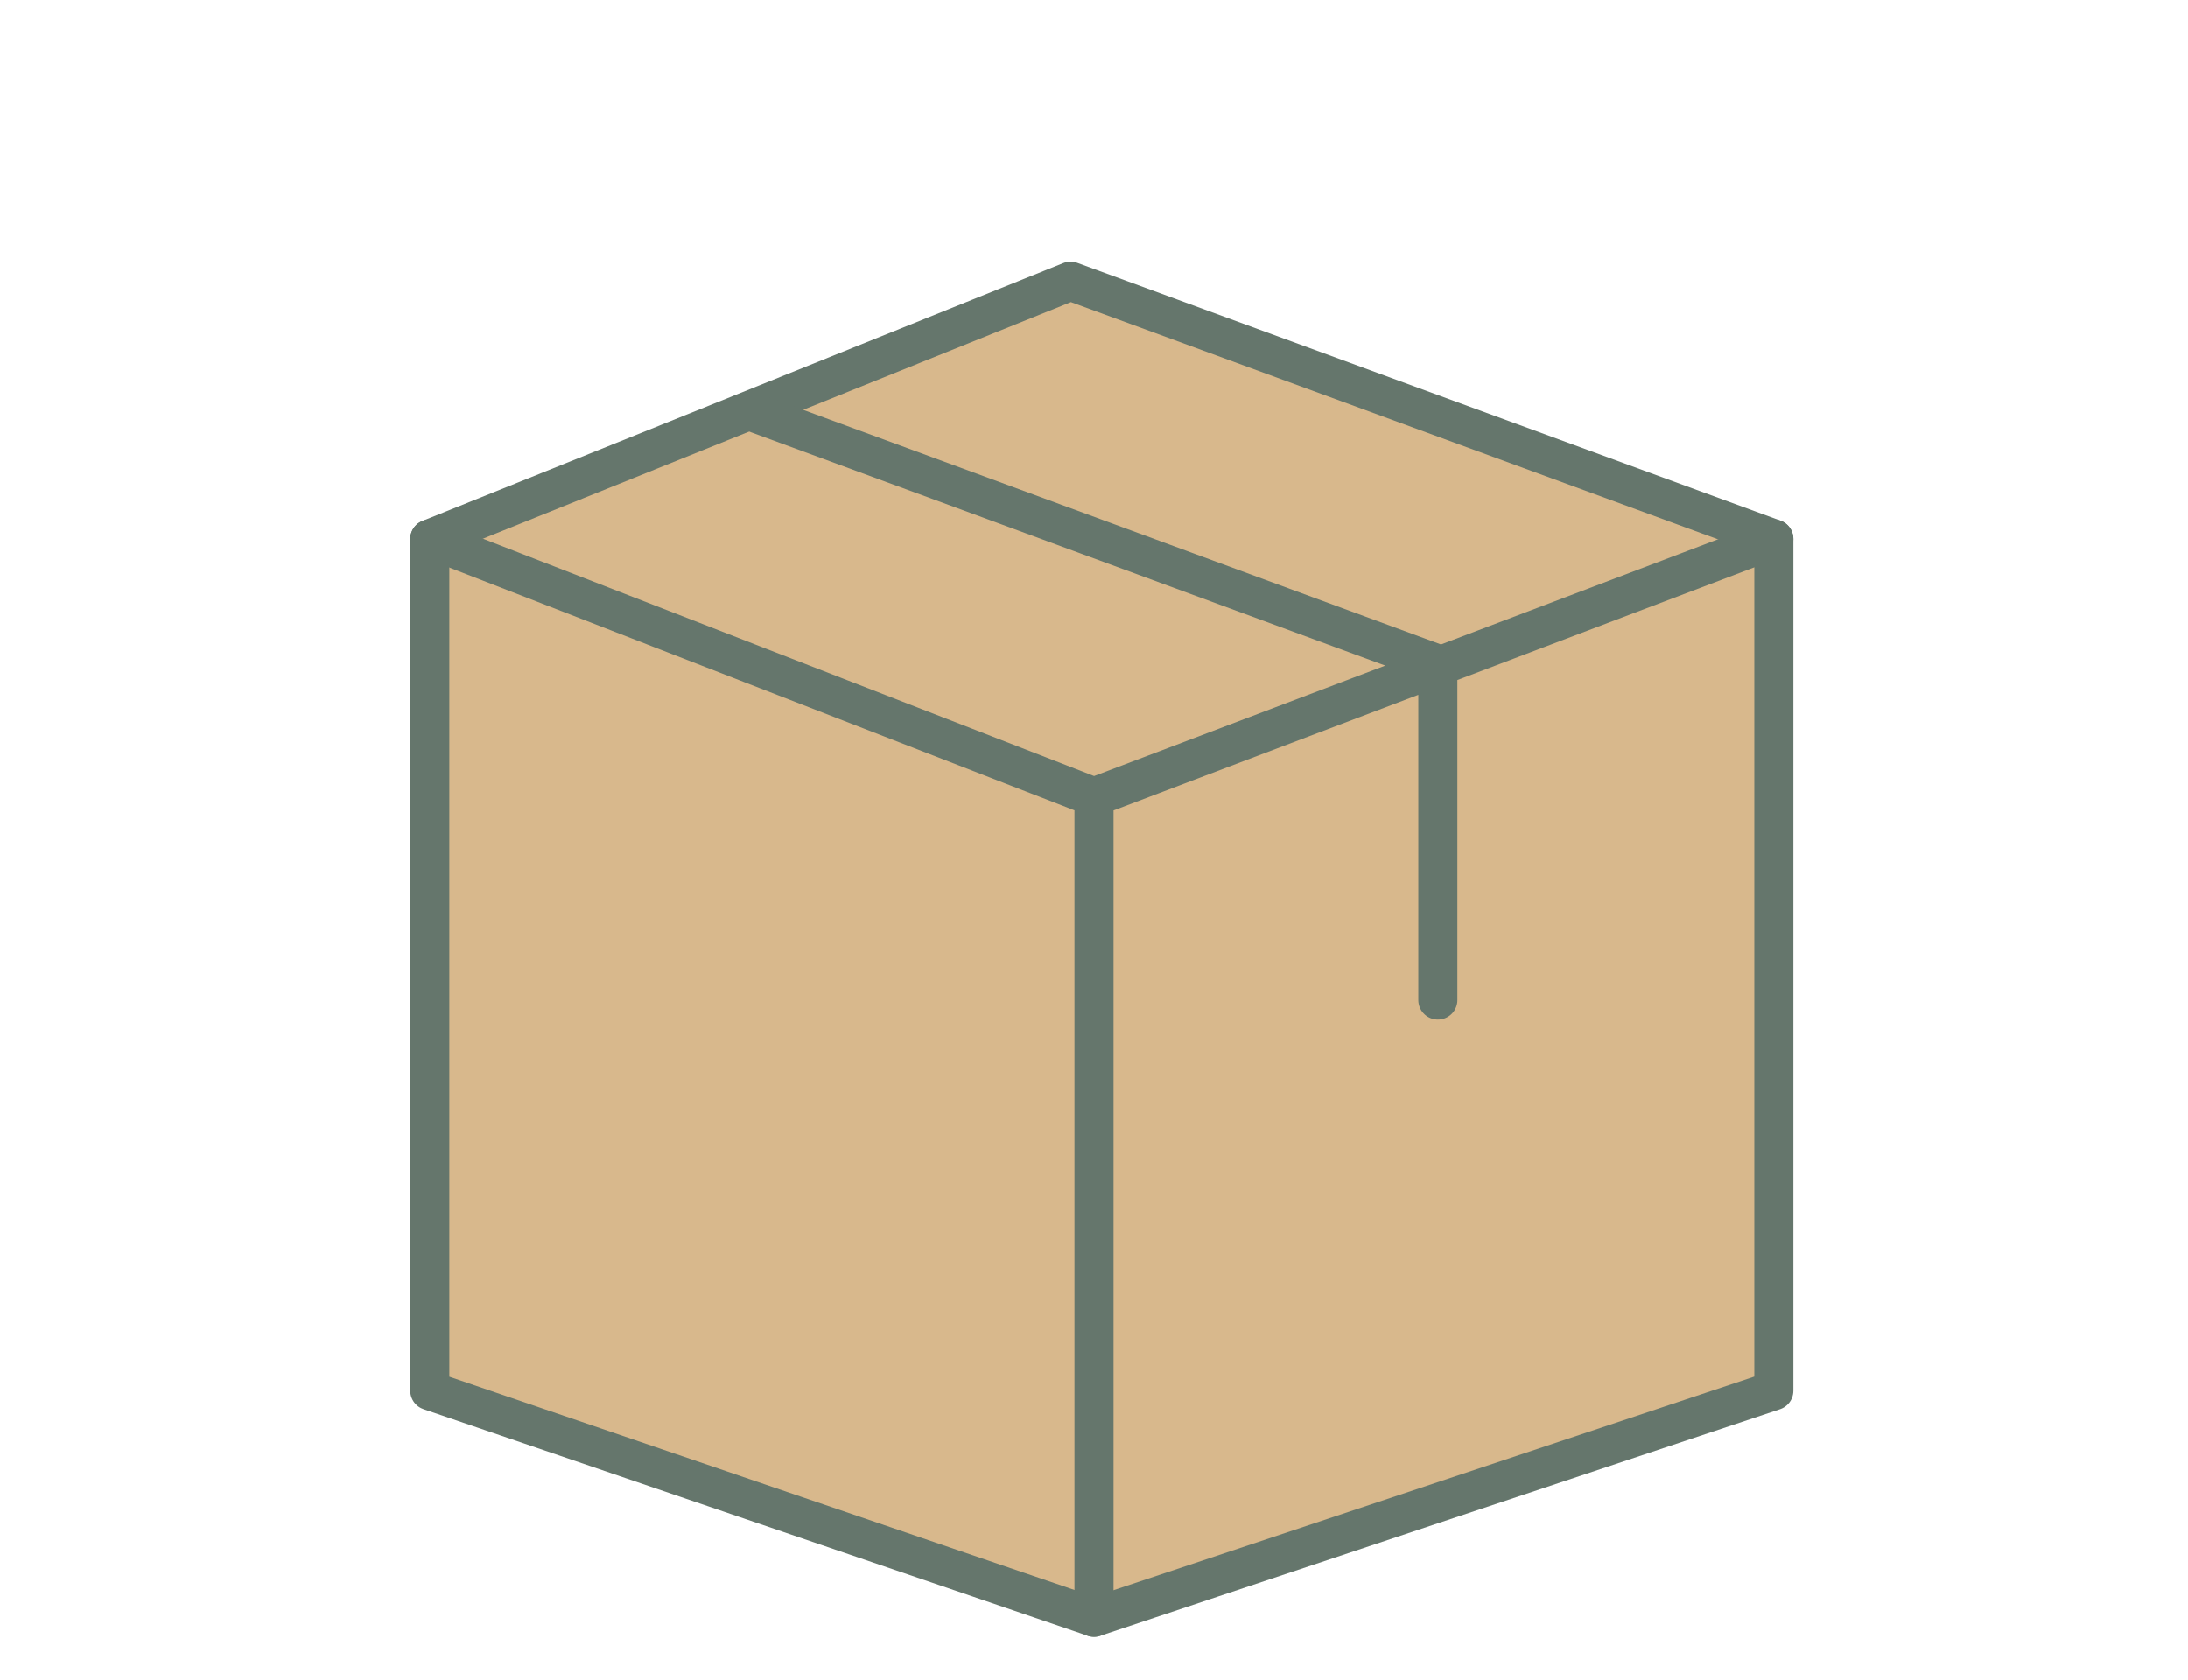
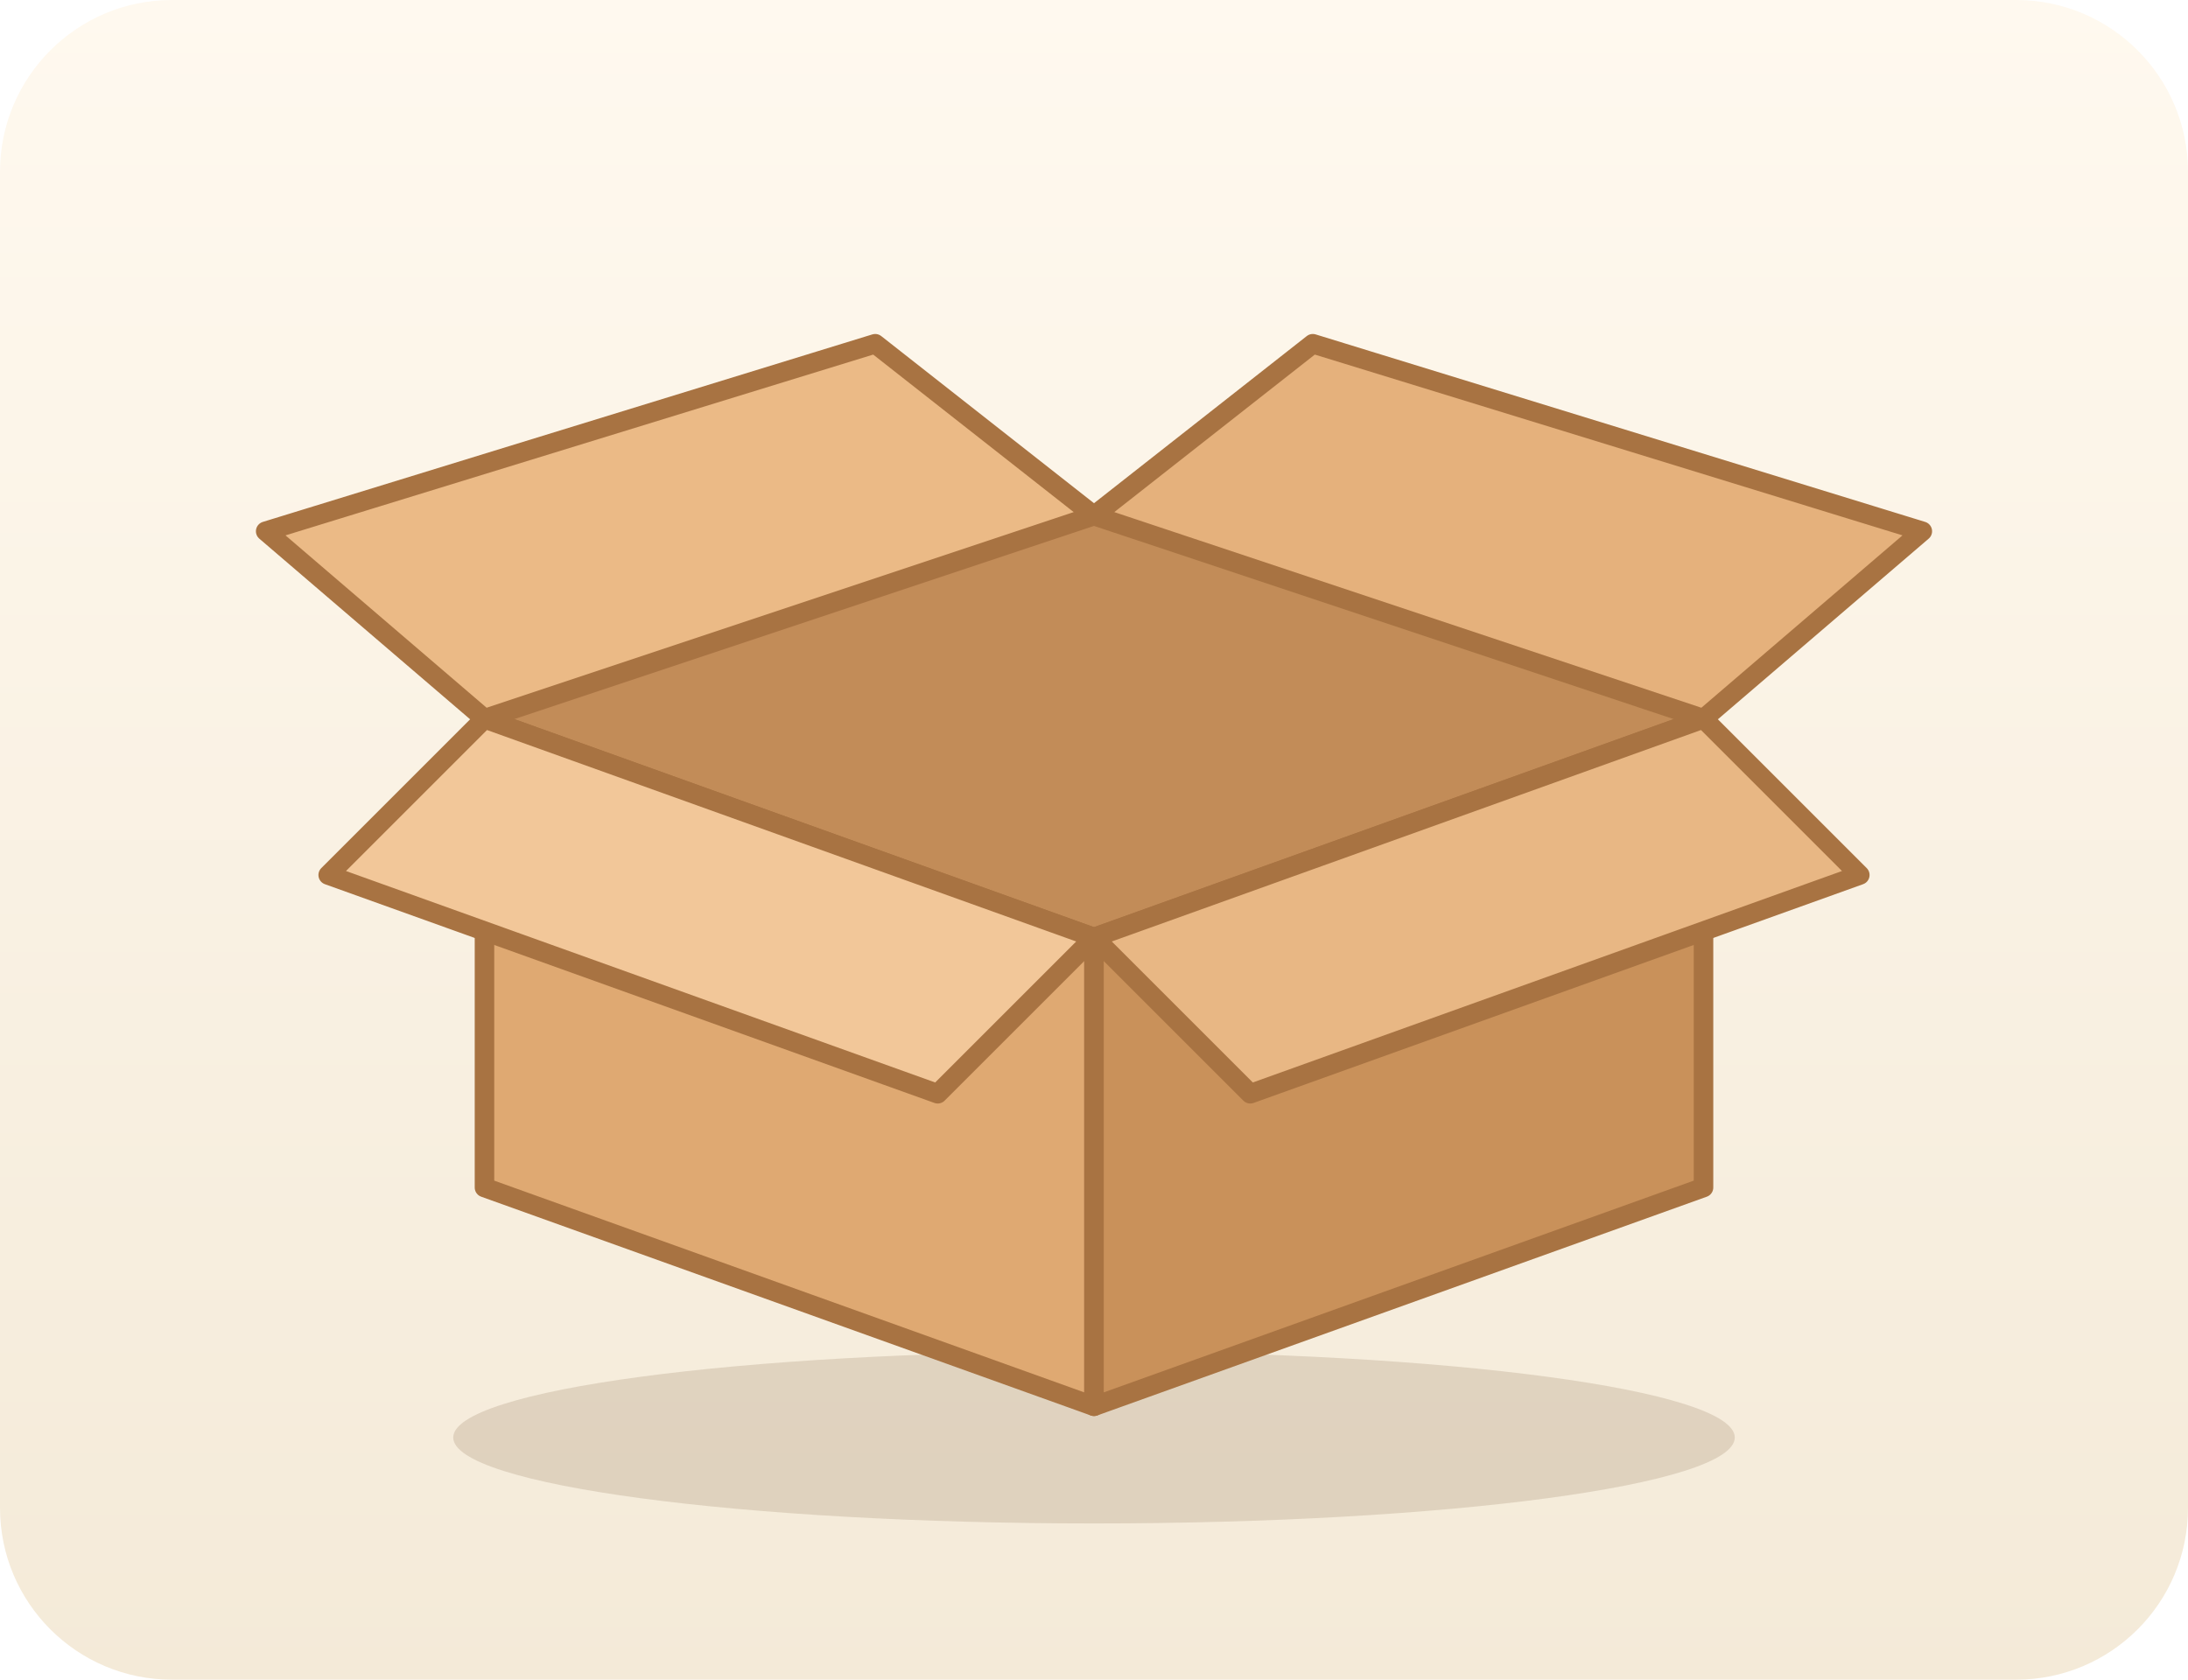
- <svg xmlns="http://www.w3.org/2000/svg" viewBox="0 0 280 215" role="img" aria-label="An original illustration for box">
-   <g stroke="#65766c" stroke-width="5" stroke-linecap="round" stroke-linejoin="round">
-     <path d="M55 69l82-33 90 33v109l-87 29-85-29z" fill="#d8b88c" />
-     <path d="M55 69l85 33 87-33m-87 33v105M97 53l87 32v43" fill="none" />
-   </g>
+ <svg xmlns="http://www.w3.org/2000/svg" viewBox="0 0 280 215" role="img" aria-label="An open cardboard box">
+   <defs>
+     <linearGradient id="bg-box" x1="0" y1="0" x2="0" y2="1">
+       <stop offset="0%" stop-color="#fff9ef" />
+       <stop offset="100%" stop-color="#f4ead8" />
+     </linearGradient>
+   </defs>
+   <rect width="280" height="215" rx="22" fill="url(#bg-box)" />
+   <ellipse cx="140" cy="184" rx="82" ry="11" fill="#7c5d3e" opacity=".18" />
+   <polygon points="62,92 140,66 218,92 140,120" fill="#c28c58" />
+   <polygon points="62,92 140,120 140,180 62,152" fill="#dfa972" stroke="#a87342" stroke-width="2.5" stroke-linejoin="round" />
+   <polygon points="218,92 140,120 140,180 218,152" fill="#c9915a" stroke="#a87342" stroke-width="2.5" stroke-linejoin="round" />
+   <polygon points="62,92 34,68 112,44 140,66" fill="#ebba86" stroke="#a87342" stroke-width="2.5" stroke-linejoin="round" />
+   <polygon points="218,92 246,68 168,44 140,66" fill="#e5b17c" stroke="#a87342" stroke-width="2.5" stroke-linejoin="round" />
+   <polygon points="62,92 42,112 120,140 140,120" fill="#f2c799" stroke="#a87342" stroke-width="2.5" stroke-linejoin="round" />
+   <polygon points="218,92 238,112 160,140 140,120" fill="#e8b784" stroke="#a87342" stroke-width="2.5" stroke-linejoin="round" />
</svg>
